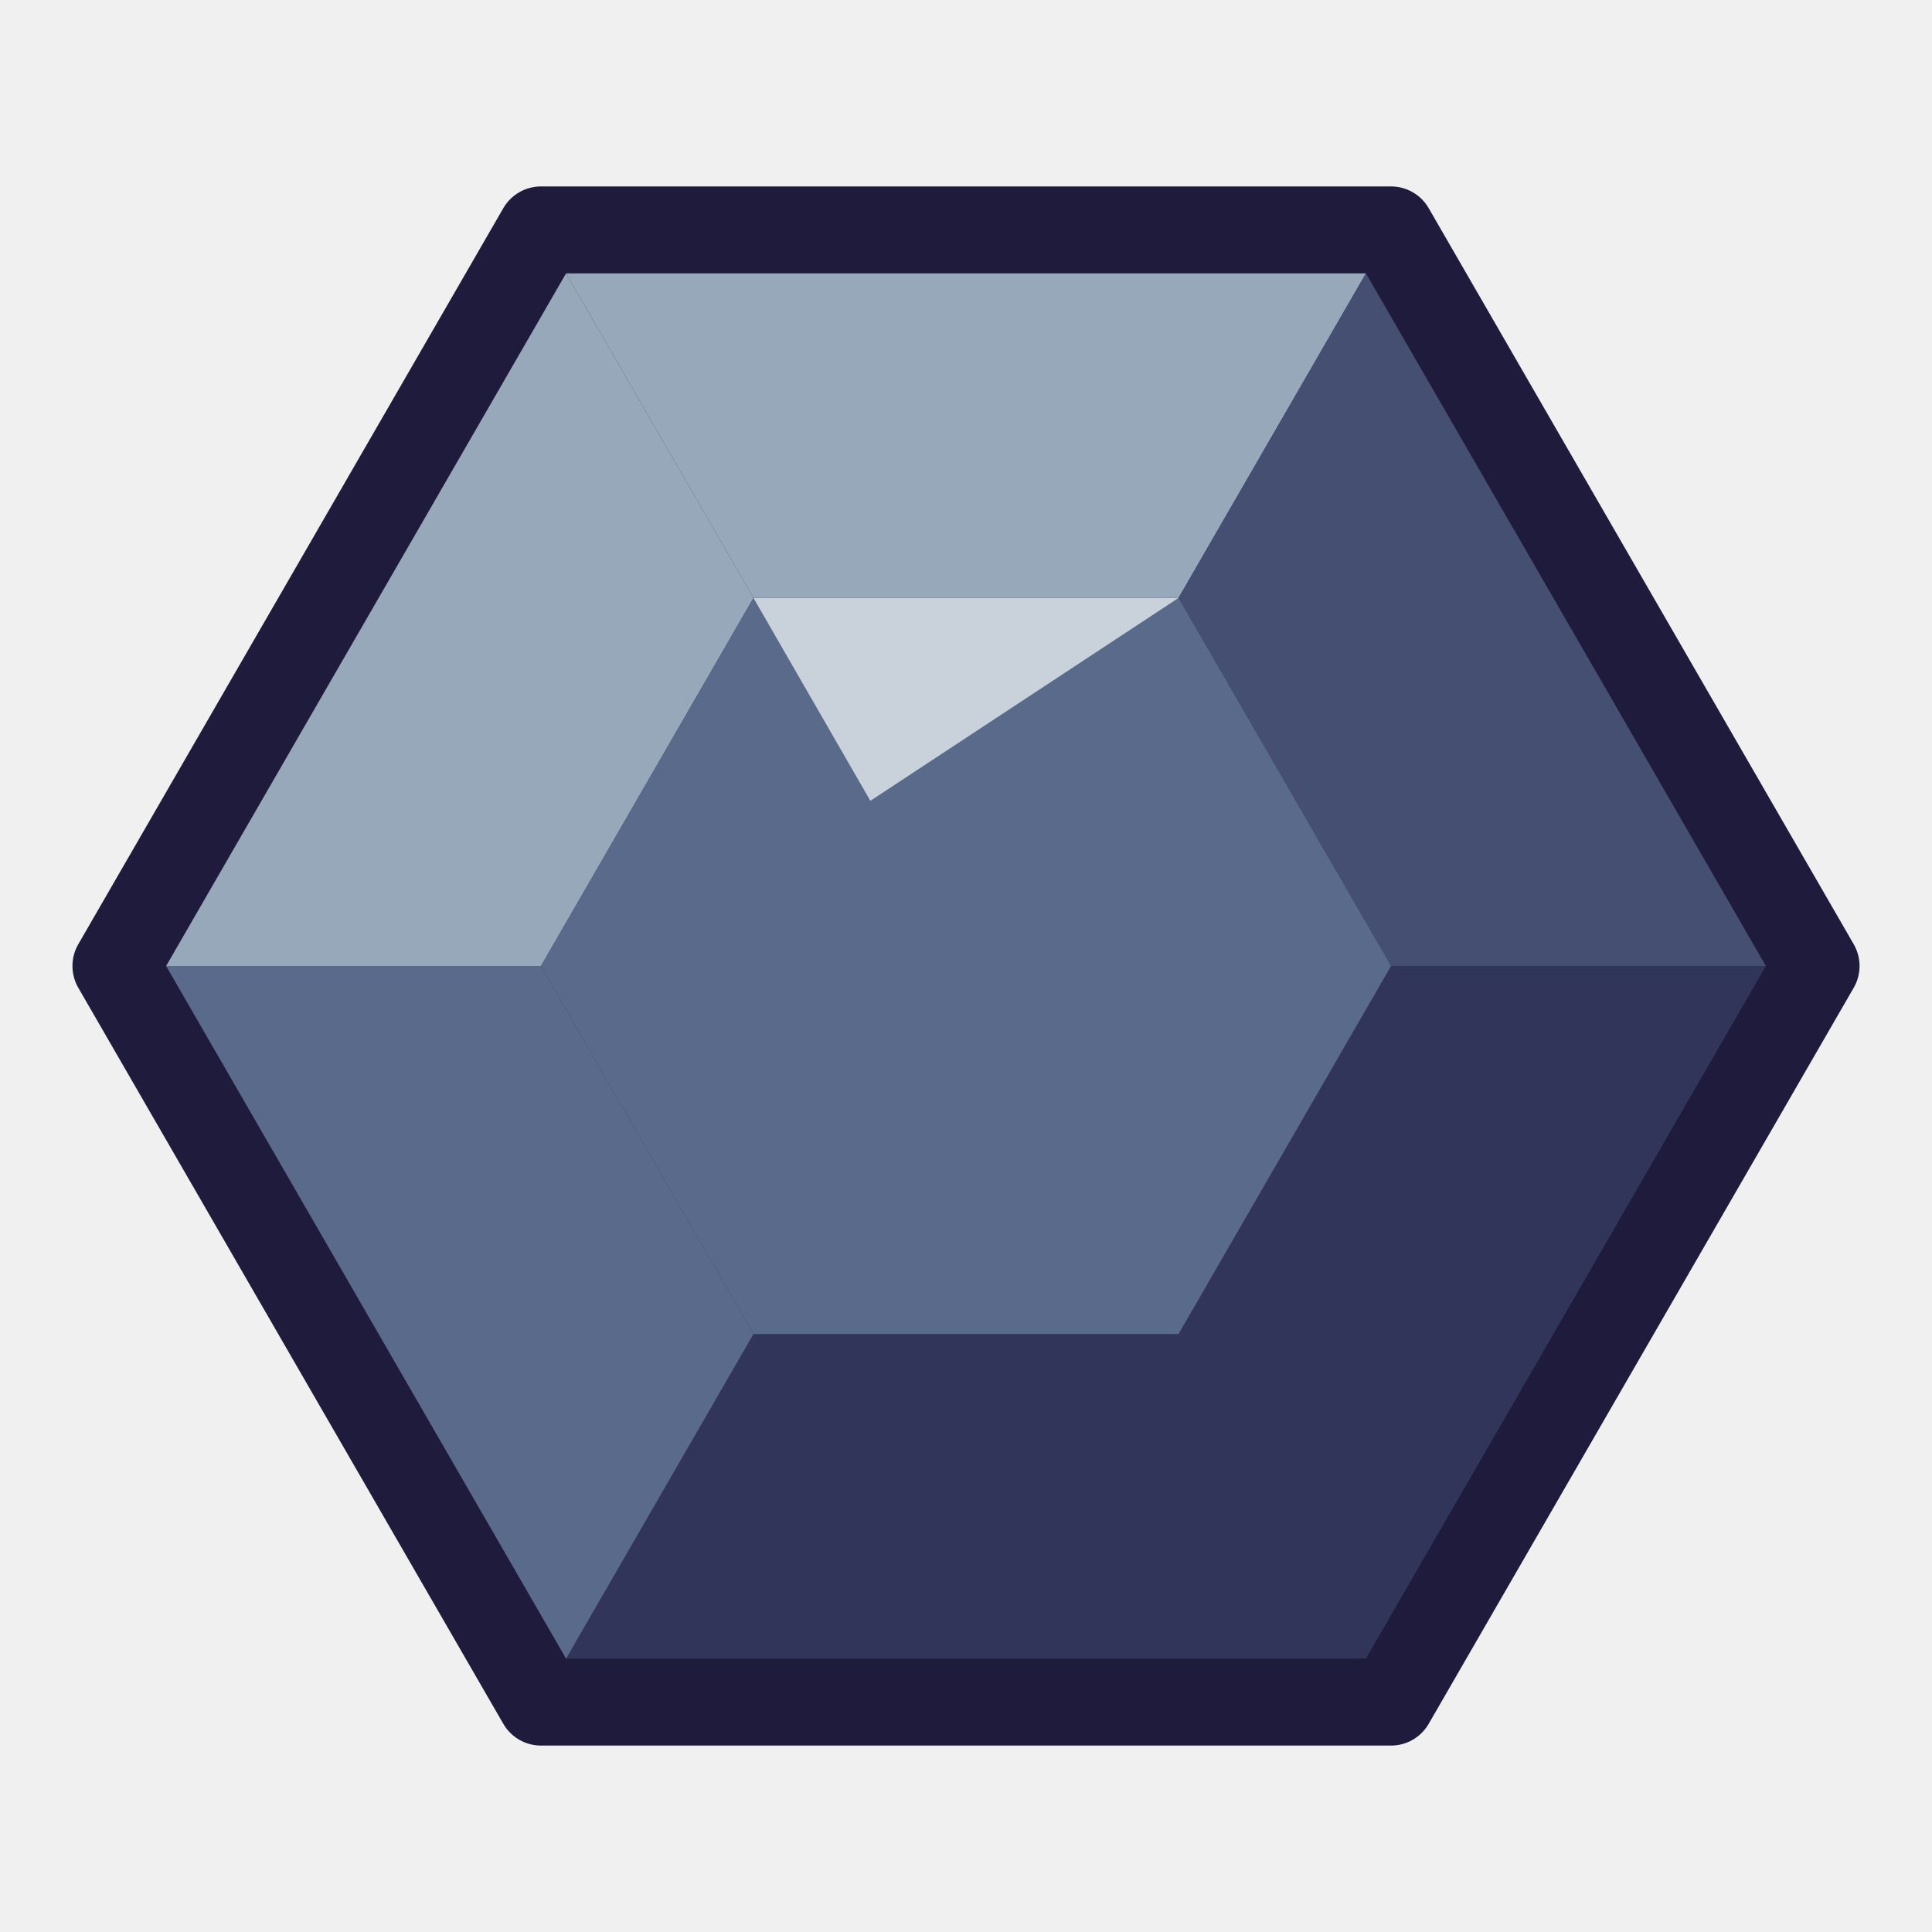
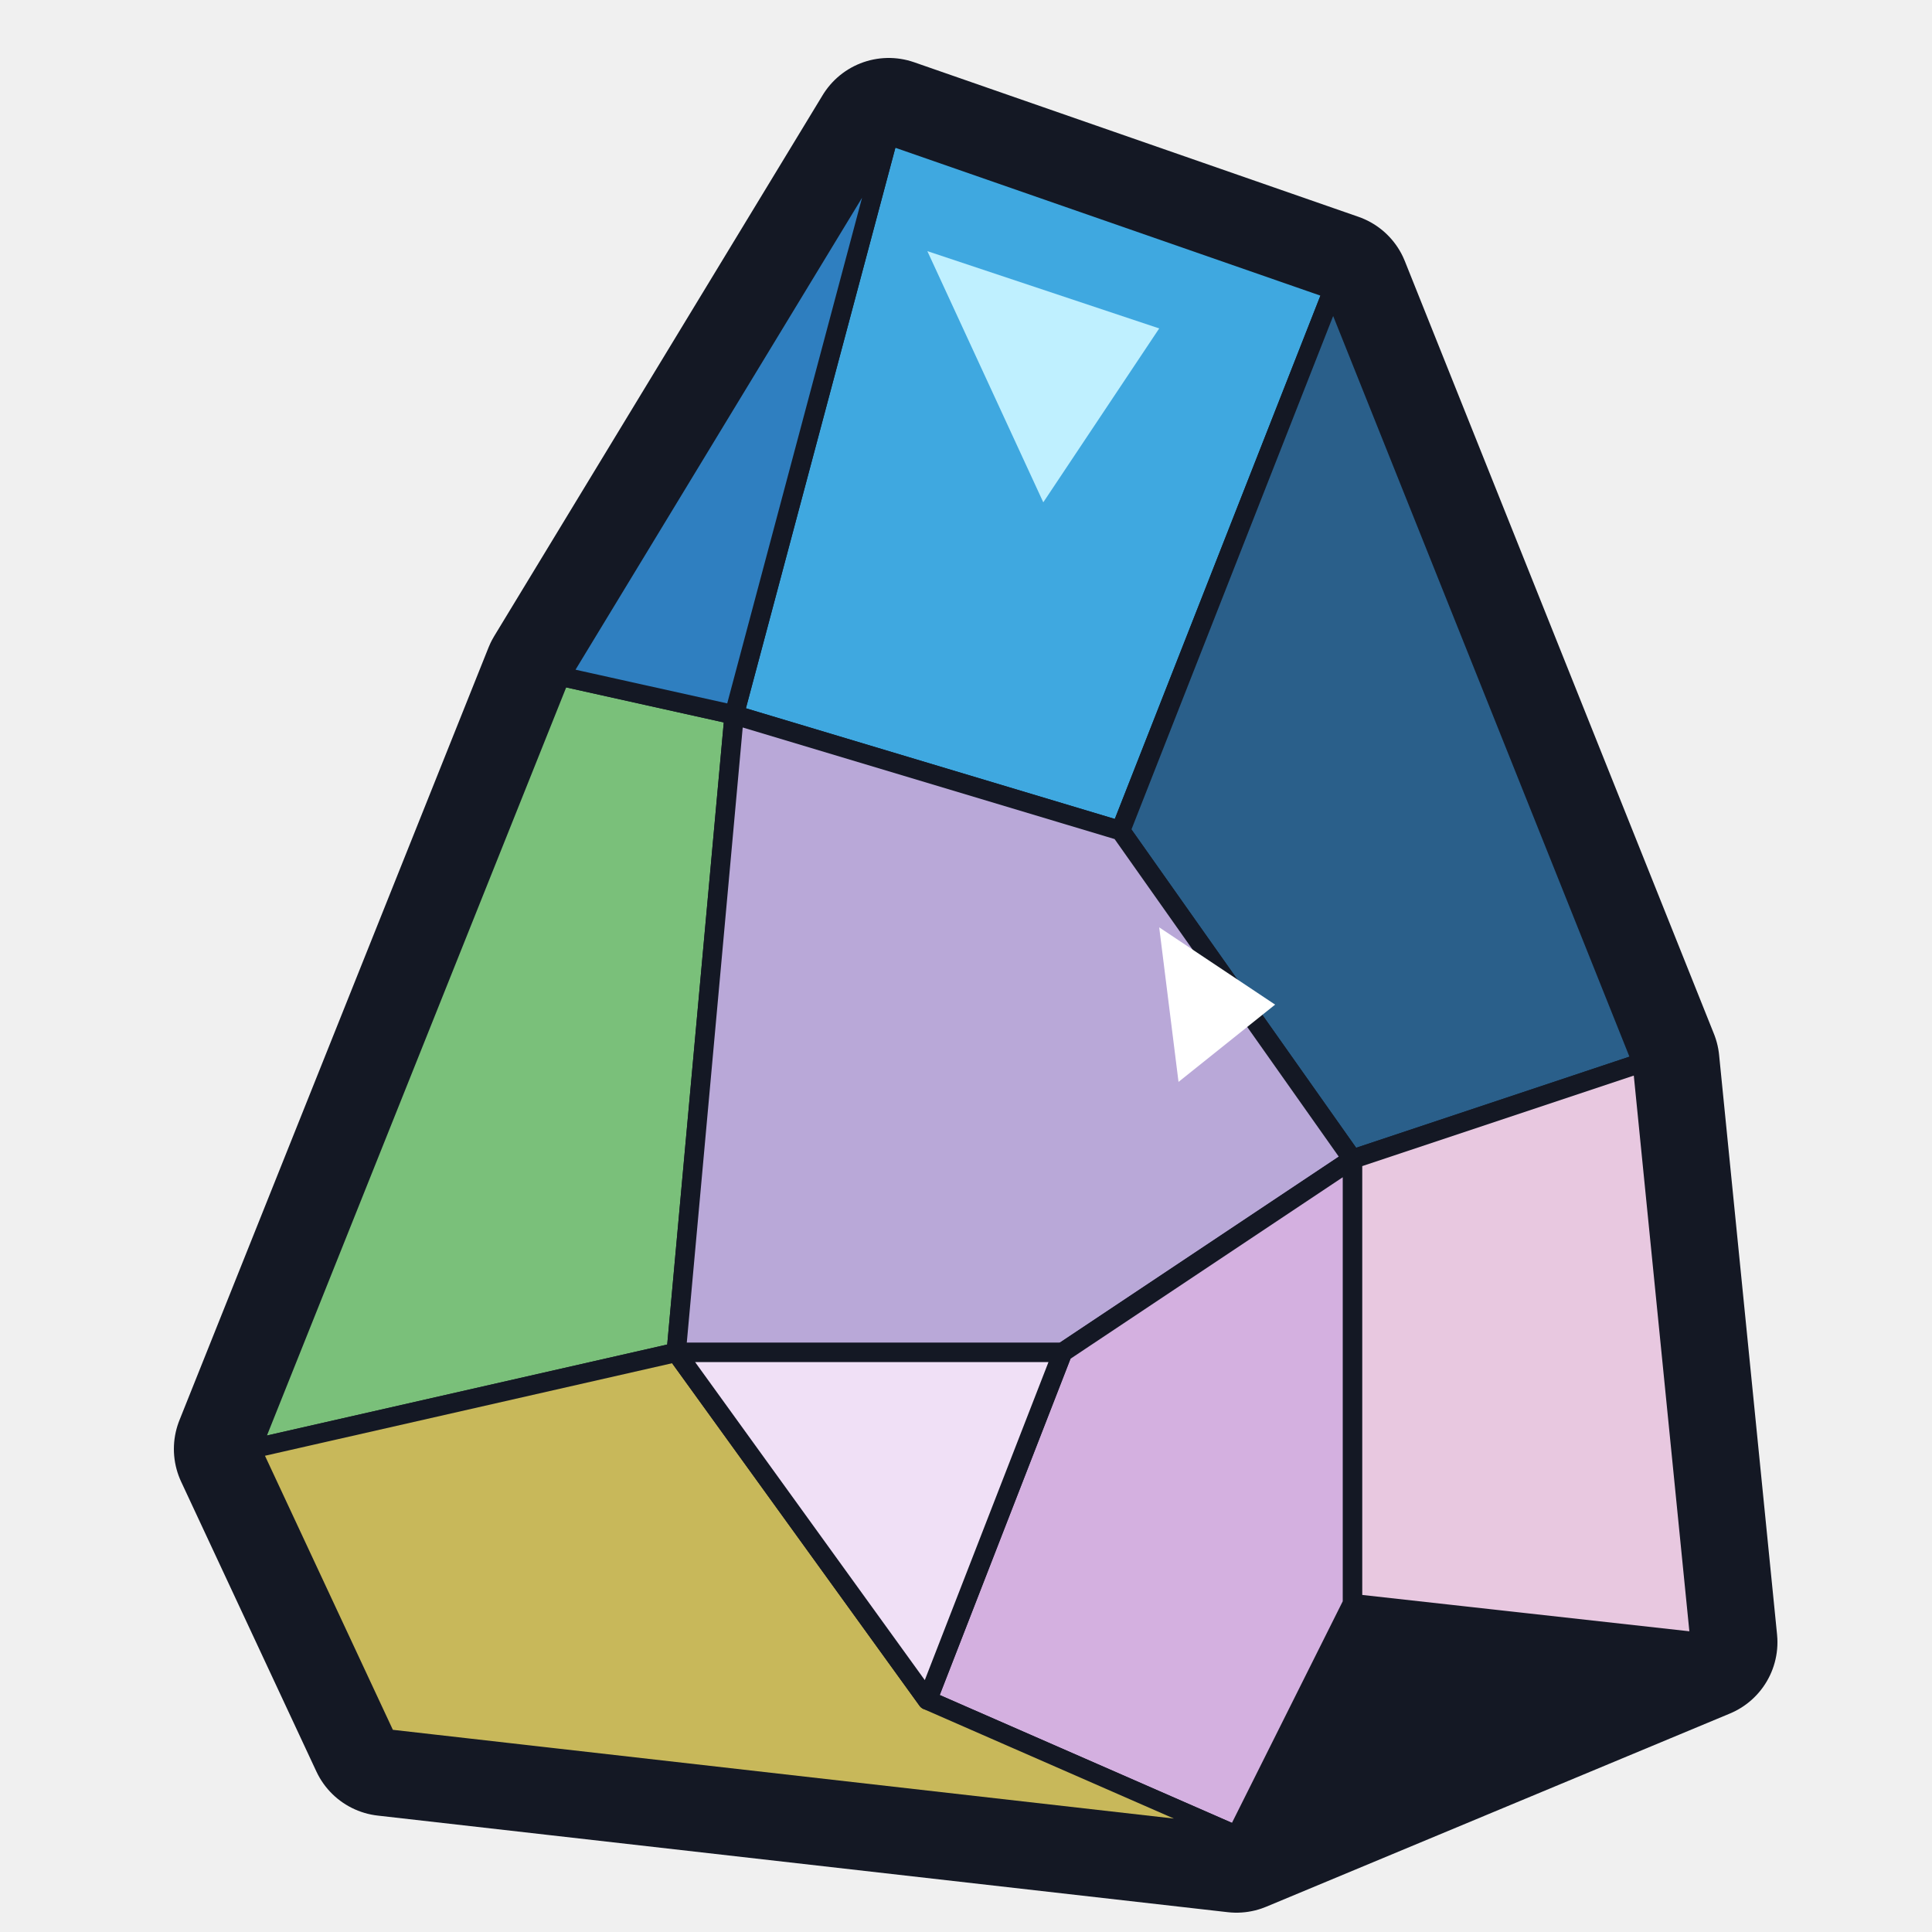
<svg xmlns="http://www.w3.org/2000/svg" viewBox="0 0 200 200" width="200" height="200">
-   <polygon points="188.0,100.0 144.0,176.2 56.0,176.2 12.0,100.0 56.0,23.8 144.0,23.8" fill="#303559" />
-   <polygon points="188.0,100.0 144.0,176.2 122.0,138.1 144.0,100.0" fill="#303559" />
-   <polygon points="144.0,176.2 56.0,176.2 78.0,138.1 122.0,138.1" fill="#303559" />
-   <polygon points="56.0,176.2 12.0,100.0 56.0,100.0 78.0,138.1" fill="#5a6a8a" />
-   <polygon points="12.0,100.0 56.0,23.8 78.0,61.9 56.0,100.0" fill="#96a8ba" />
-   <polygon points="56.0,23.8 144.0,23.8 122.0,61.9 78.0,61.9" fill="#96a8ba" />
-   <polygon points="144.0,23.8 188.0,100.0 144.0,100.0 122.0,61.9" fill="#444f72" />
-   <polygon points="144.0,100.0 122.0,138.1 78.0,138.1 56.0,100.0 78.0,61.9 122.0,61.9" fill="#5a6a8a" />
-   <polygon points="78.0,61.9 122.0,61.9 90.1,82.9" fill="#d5dee2" opacity="0.9" />
-   <polygon points="188.0,100.0 144.0,176.2 56.0,176.2 12.0,100.0 56.0,23.8 144.0,23.8" fill="none" stroke="#1e1b3c" stroke-width="9" stroke-linejoin="round" />
+   <svg viewBox="0 0 200 200" width="200" height="200">
+     <polygon points="92,14 138,30 170,110 176,170 128,190 40,180 26,150 58,70" fill="#141824" stroke="#141824" stroke-width="16" stroke-linejoin="round" />
+     <polygon points="92,14 138,30 116,86 76,74" fill="#3fa8e0" stroke="#141824" stroke-width="2" stroke-linejoin="round" />
+     <polygon points="138,30 170,110 140,120 116,86" fill="#2a5f8a" stroke="#141824" stroke-width="2" stroke-linejoin="round" />
+     <polygon points="58,70 76,74 70,140 26,150" fill="#7ac07a" stroke="#141824" stroke-width="2" stroke-linejoin="round" />
+     <polygon points="76,74 116,86 140,120 110,140 70,140" fill="#b9a8d8" stroke="#141824" stroke-width="2" stroke-linejoin="round" />
+     <polygon points="140,120 170,110 176,170 140,166" fill="#e8c8e0" stroke="#141824" stroke-width="2" stroke-linejoin="round" />
+     <polygon points="110,140 140,120 140,166 128,190 96,176" fill="#d4b0e0" stroke="#141824" stroke-width="2" stroke-linejoin="round" />
+     <polygon points="26,150 70,140 96,176 128,190 40,180" fill="#c8b85a" stroke="#141824" stroke-width="2" stroke-linejoin="round" />
+     <polygon points="70,140 110,140 96,176" fill="#f0e0f6" stroke="#141824" stroke-width="2" stroke-linejoin="round" />
+     <polygon points="92,14 76,74 58,70" fill="#2f7fc0" stroke="#141824" stroke-width="2" stroke-linejoin="round" />
+     <polygon points="96,26 120,34 108,52" fill="#bff0ff" />
+     <polygon points="120,96 132,104 122,112" fill="#ffffff" />
+   </svg>
</svg>
